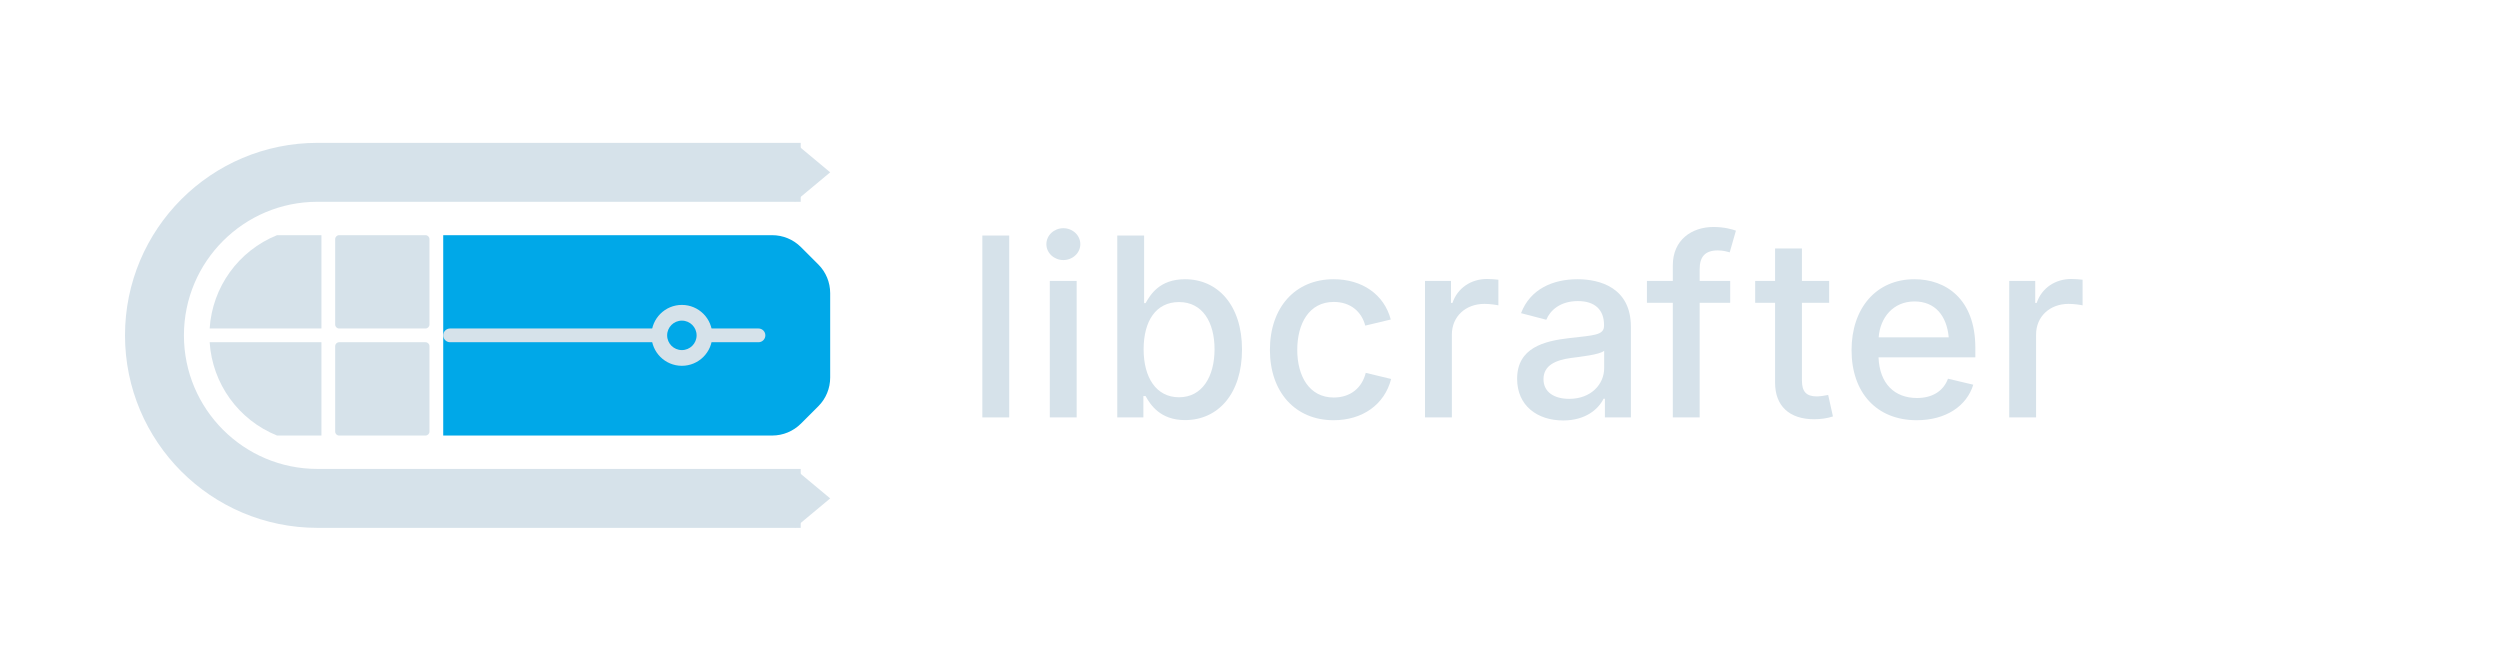
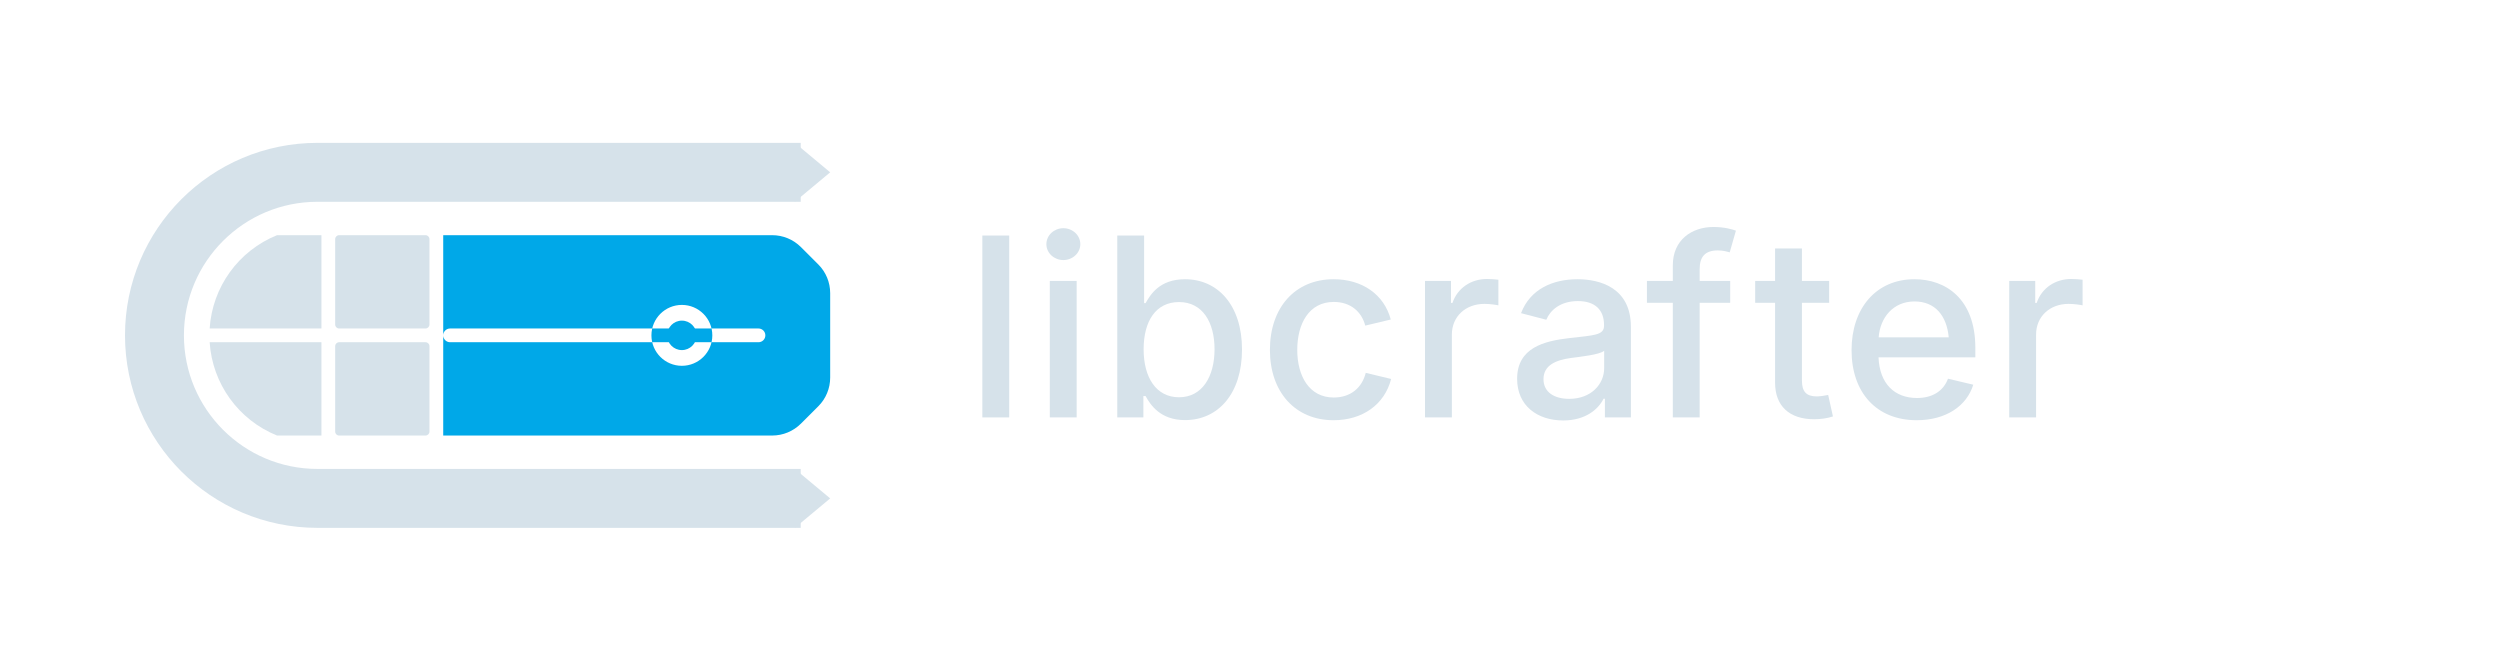
<svg xmlns="http://www.w3.org/2000/svg" viewBox="0 0 1120 300" role="img" aria-labelledby="title desc" version="1.1" id="svg35">
  <defs id="defs6">
    <style id="style4">
      .navy { fill: #d6e2ea; }
      .navy-stroke { fill: none; stroke: #d6e2ea; stroke-width: 60; stroke-linecap: butt; stroke-linejoin: round; }
      .cyan { fill: #00a8e8; }
      .wordmark {
        fill: #d6e2ea;
        font-family: "Inter", "Segoe UI", Arial, sans-serif;
        font-size: 112px;
        font-weight: 500;
        font-variant-ligatures: none;
        letter-spacing: 2px;
      }
    </style>
  </defs>
  <g id="mark" transform="matrix(0.44,0,0,0.44,-12.64,-75.04)">
    <path class="navy-stroke" d="M 844,346 H 352 a 166,166 0 0 0 0,332 h 492" id="path8" />
    <path class="navy" d="m 838,316 36,30 -36,30 z" id="path10" />
    <path class="navy" d="m 838,648 36,30 -36,30 z" id="path12" />
    <path class="navy" d="M 310.8,410 H 356 v 95 H 242.2 a 110,110 0 0 1 68.6,-95 z" id="path14" />
    <path class="navy" d="M 242.2,519 H 356 v 95 h -45.2 a 110,110 0 0 1 -68.6,-95 z" id="path16" />
    <path id="rect18" class="navy" style="fill:#d6e2ea" d="m 374,410 h 88 c 2.216,0 4,1.784 4,4 v 87 c 0,2.216 -1.784,4 -4,4 h -88 c -2.216,0 -4,-1.784 -4,-4 v -87 c 0,-2.216 1.784,-4 4,-4 z" />
    <path id="rect20" class="navy" style="fill:#d6e2ea" d="m 374,519 h 88 c 2.216,0 4,1.784 4,4 v 87 c 0,2.216 -1.784,4 -4,4 h -88 c -2.216,0 -4,-1.784 -4,-4 v -87 c 0,-2.216 1.784,-4 4,-4 z" />
-     <path class="cyan" d="m 480,410 h 335 c 11,0 21.5,4.4 29.3,12.2 l 17.7,17.7 c 7.7,7.7 12,18.2 12,29.1 v 86 c 0,10.9 -4.3,21.4 -12,29.1 l -17.7,17.7 C 836.5,609.6 826,614 815,614 H 480 Z" id="path22" />
-     <path class="navy" d="m 487,505 h 314 a 7,7 0 0 1 7,7 7,7 0 0 1 -7,7 H 487 a 7,7 0 0 1 -7,-7 7,7 0 0 1 7,-7 z" id="path26" />
-     <path class="navy" d="m 754,512 a 31,31 0 1 1 -62,0 31,31 0 1 1 62,0 z" id="path28" />
+     <path class="cyan" fill-rule="evenodd" d="m 480,410 h 335 c 11,0 21.5,4.4 29.3,12.2 l 17.7,17.7 c 7.7,7.7 12,18.2 12,29.1 v 86 c 0,10.9 -4.3,21.4 -12,29.1 l -17.7,17.7 C 836.5,609.6 826,614 815,614 H 480 Z m 7,95 h 314 a 7,7 0 0 1 7,7 7,7 0 0 1 -7,7 H 487 a 7,7 0 0 1 -7,-7 7,7 0 0 1 7,-7 z m 267,7 a 31,31 0 1 1 -62,0 31,31 0 1 1 62,0 z" id="path22" />
    <path id="circle24" class="cyan" style="fill:#00a8e8" d="m 738,512 a 15,15 0 0 1 -15,15 15,15 0 0 1 -15,-15 15,15 0 0 1 15,-15 15,15 0 0 1 15,15 z" />
  </g>
  <g aria-label="libcrafter" id="text33" class="wordmark" style="font-weight:500;font-size:112px;font-family:Inter, 'Segoe UI', Arial, sans-serif;font-variant-ligatures:none;letter-spacing:2px;fill:#d6e2ea">
    <path d="M 452.125,105.516 H 440.094 V 187 H 452.125 Z" id="path42" />
    <path d="m 470.312,187 h 12.031 V 125.859 H 470.312 Z m 6.07,-70.492 c 4.156,0 7.602,-3.172 7.602,-7.109 0,-3.992 -3.445,-7.164 -7.602,-7.164 -4.156,0 -7.602,3.172 -7.602,7.164 0,3.938 3.445,7.109 7.602,7.109 z" id="path44" />
    <path d="m 530.883,188.203 c 14.875,0 25.539,-11.867 25.539,-31.609 0,-19.906 -10.883,-31.5 -25.539,-31.5 -11.43,0 -15.531,6.945 -17.664,10.719 H 512.562 V 105.516 H 500.531 V 187 h 11.703 v -9.57 h 0.984 c 2.133,3.883 6.562,10.773 17.664,10.773 z m -2.68,-10.227 c -10.172,0 -15.859,-8.75 -15.859,-21.492 0,-12.688 5.523,-21.164 15.859,-21.164 10.609,0 15.914,9.133 15.914,21.164 0,12.141 -5.469,21.492 -15.914,21.492 z" id="path46" />
    <path d="m 597.469,188.258 c 12.852,0 22.805,-6.945 25.758,-18.484 l -11.375,-2.734 c -1.641,6.617 -6.727,11.047 -14.328,11.047 -11.047,0 -16.352,-9.68 -16.352,-21.328 0,-11.812 5.305,-21.492 16.352,-21.492 7.492,0 12.469,4.32 14.109,10.609 l 11.43,-2.734 c -3.008,-11.32 -12.906,-18.047 -25.594,-18.047 -17.227,0 -28.547,12.633 -28.547,31.664 0,18.867 11.32,31.5 28.547,31.5 z" id="path48" />
    <path d="m 638.406,187 h 12.031 v -37.133 c 0,-8.039 6.125,-13.727 14.547,-13.727 2.516,0 5.414,0.438 6.289,0.656 V 125.312 c -1.258,-0.164 -3.555,-0.328 -5.086,-0.328 -7.164,0 -13.234,4.047 -15.477,10.719 h -0.656 v -9.844 h -11.648 z" id="path50" />
    <path d="m 700.344,188.367 c 9.898,0 15.695,-4.977 18.047,-9.734 h 0.602 V 187 h 11.648 v -40.578 c 0,-17.664 -14.055,-21.328 -23.898,-21.328 -10.883,0 -21.164,4.266 -25.32,15.203 l 11.32,2.953 c 1.695,-4.156 6.18,-8.367 14.164,-8.367 7.656,0 11.703,3.938 11.703,10.719 v 0.328 c 0,4.32 -4.648,4.266 -15.422,5.523 -11.539,1.312 -23.516,4.375 -23.516,18.266 0,12.031 9.023,18.648 20.672,18.648 z m 2.68,-9.68 c -6.727,0 -11.539,-3.008 -11.539,-8.805 0,-6.289 5.578,-8.586 12.359,-9.516 3.719,-0.492 13.016,-1.477 14.82,-3.227 v 7.82 c 0,7.164 -5.852,13.727 -15.641,13.727 z" id="path52" />
    <path d="M 775.125,125.859 H 761.453 V 120.5 c 0,-5.359 2.352,-8.312 8.094,-8.312 2.516,0 4.211,0.547 5.359,0.875 l 2.789,-9.734 c -1.641,-0.602 -5.25,-1.641 -10.062,-1.641 -9.68,0 -18.211,5.742 -18.211,17.172 v 7 h -11.594 v 9.789 h 11.594 V 187 h 12.031 V 135.648 H 775.125 Z" id="path54" />
    <path d="M 819.461,125.859 H 807.266 V 111.312 h -12.031 v 14.547 h -8.914 v 9.789 h 8.914 v 35.82 c 0,10.391 6.398,16.352 17.5,16.352 2.789,0 5.852,-0.383 8.422,-1.258 l -2.133,-9.625 c -1.477,0.328 -3.828,0.656 -5.086,0.656 -4.758,0 -6.672,-2.188 -6.672,-7.109 v -34.836 h 12.195 z" id="path56" />
    <path d="m 858.703,188.258 c 13.07,0 22.422,-6.398 25.32,-15.914 l -11.32,-2.68 c -2.133,5.688 -7.164,8.641 -13.891,8.641 -10.008,0 -16.789,-6.398 -17.227,-18.211 h 43.367 v -4.266 c 0,-22.039 -13.344,-30.734 -27.289,-30.734 -17.117,0 -28.164,12.961 -28.164,31.773 0,18.977 11.156,31.391 29.203,31.391 z M 841.641,151.125 c 0.656,-8.805 6.453,-16.078 16.078,-16.078 9.242,0 14.438,6.453 15.312,16.078 z" id="path58" />
    <path d="m 900.133,187 h 12.031 v -37.133 c 0,-8.039 6.125,-13.727 14.547,-13.727 2.516,0 5.414,0.438 6.289,0.656 V 125.312 c -1.258,-0.164 -3.555,-0.328 -5.086,-0.328 -7.164,0 -13.234,4.047 -15.477,10.719 h -0.656 v -9.844 h -11.648 z" id="path60" />
  </g>
</svg>
